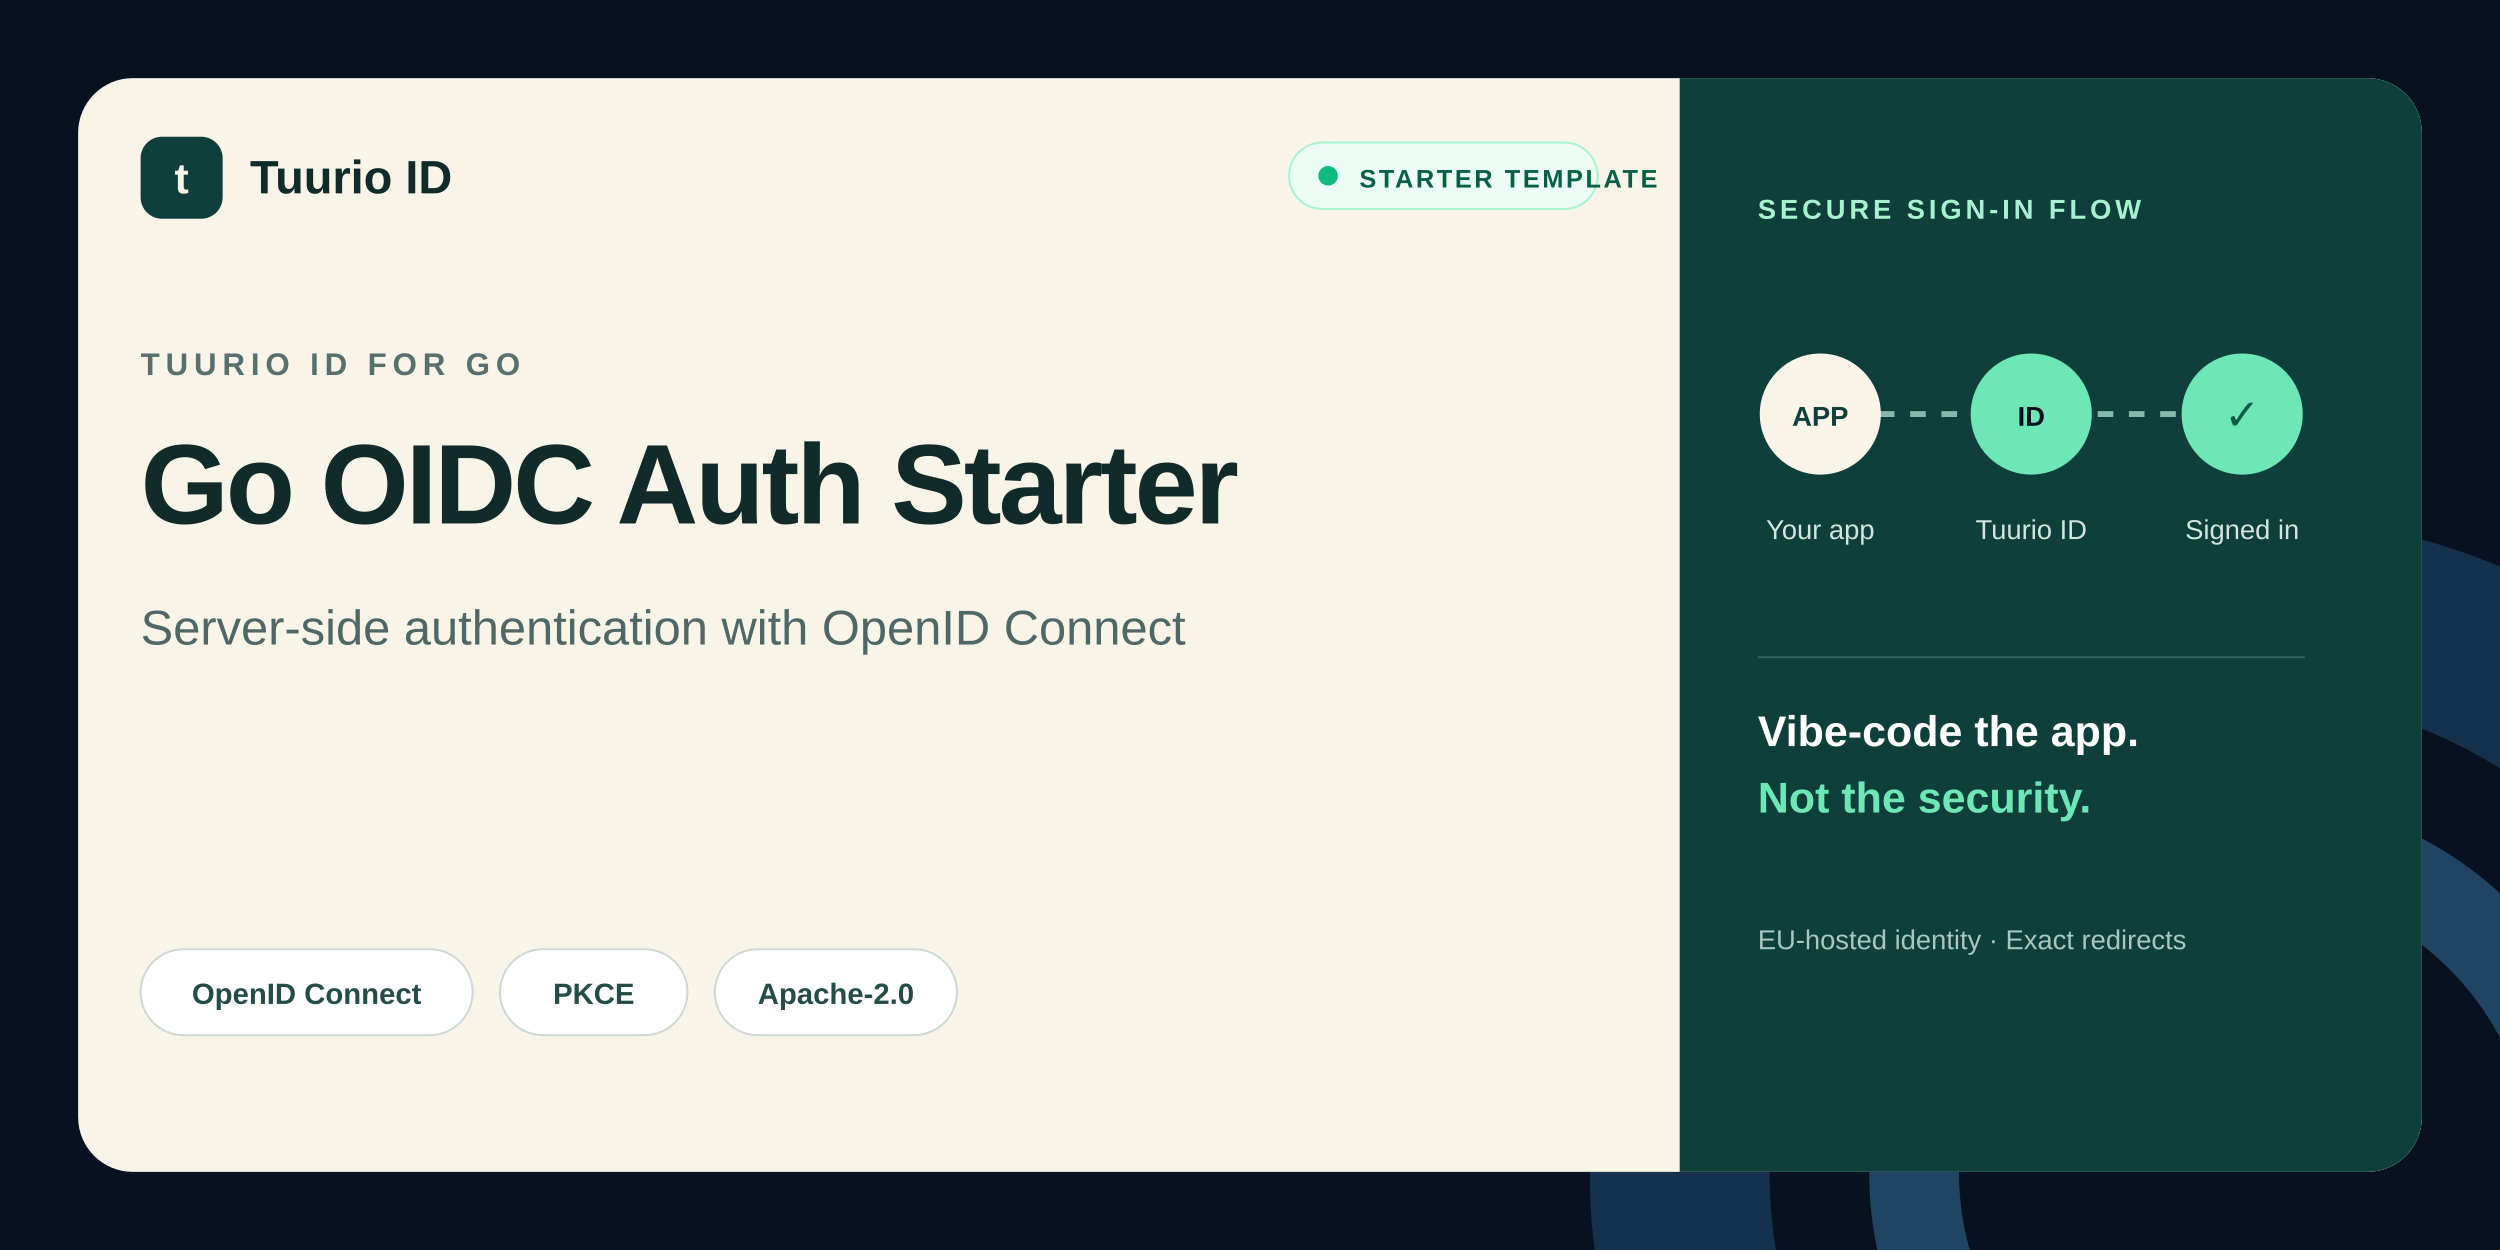
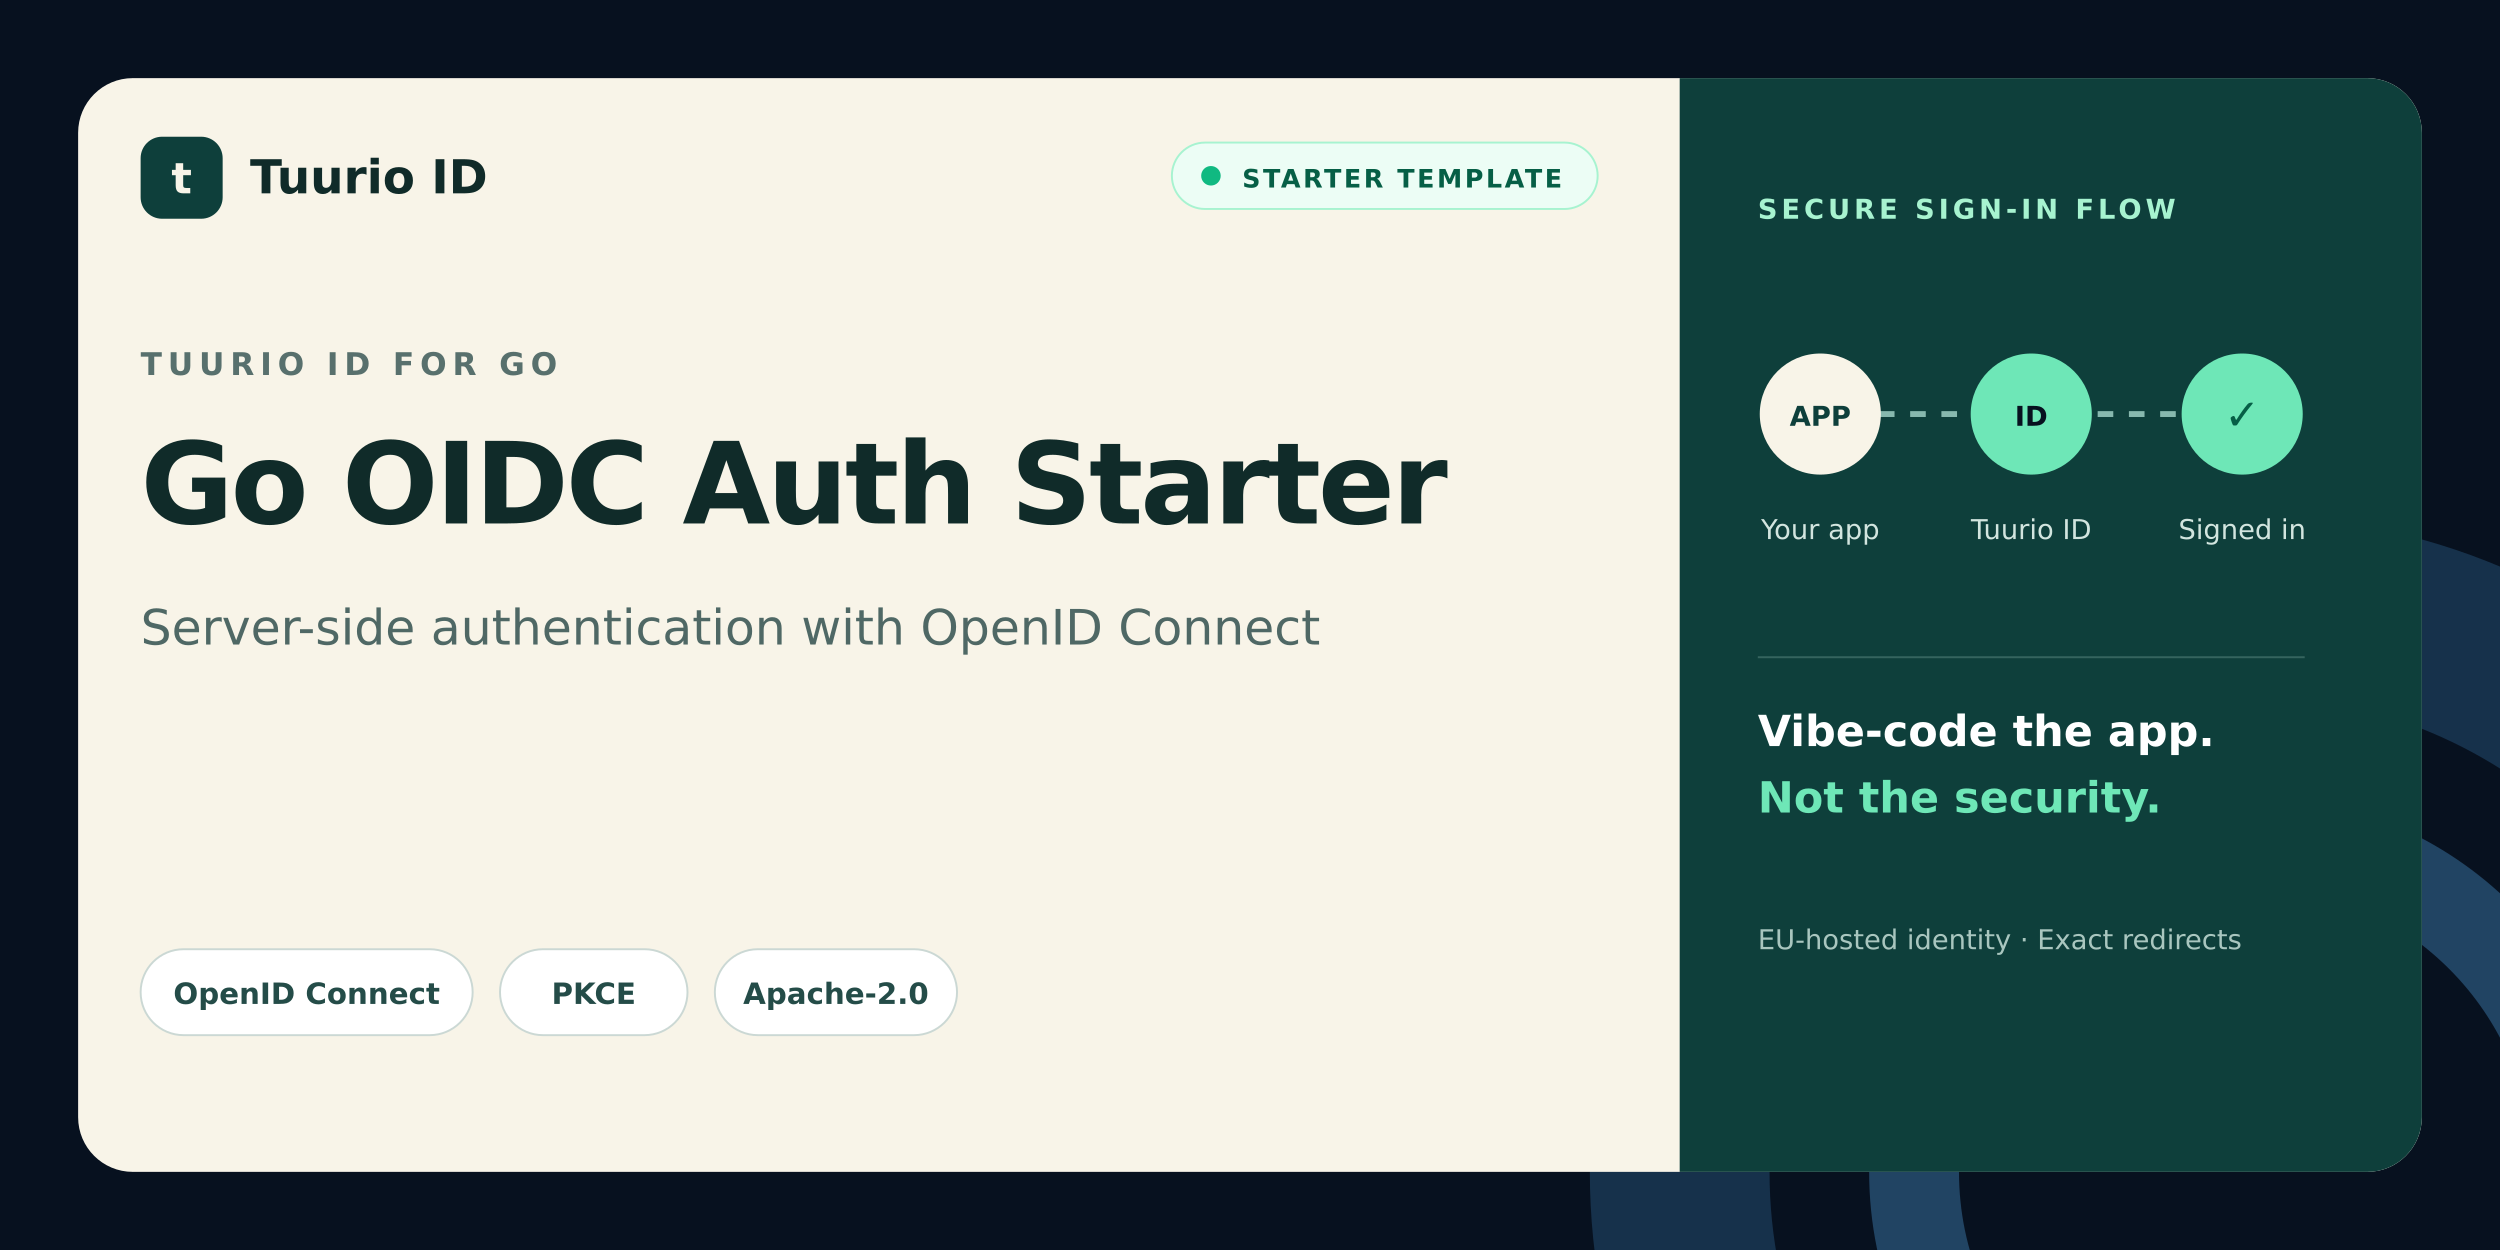
<svg xmlns="http://www.w3.org/2000/svg" width="1280" height="640" viewBox="0 0 1280 640">
  <rect width="1280" height="640" fill="#07111f" />
  <circle cx="1150" cy="600" r="290" fill="none" stroke="#16314b" stroke-width="92" />
  <circle cx="1150" cy="600" r="170" fill="none" stroke="#214463" stroke-width="46" />
  <rect x="40" y="40" width="1200" height="560" rx="28" fill="#f8f4e8" />
  <path d="M860 40h352a28 28 0 0 1 28 28v504a28 28 0 0 1-28 28H860z" fill="#0e3f3b" />
  <rect x="72" y="70" width="42" height="42" rx="11" fill="#0e3f3b" />
-   <text x="93" y="99" text-anchor="middle" fill="#f8f4e8" font-family="Arial, Helvetica, sans-serif" font-size="22" font-weight="700">t</text>
-   <text x="128" y="99" fill="#102b29" font-family="Arial, Helvetica, sans-serif" font-size="24" font-weight="700">Tuurio ID</text>
-   <rect x="660" y="73" width="158" height="34" rx="17" fill="#ecfdf5" stroke="#a7f3d0" />
-   <circle cx="680" cy="90" r="5" fill="#10b981" />
-   <text x="696" y="96" fill="#065f46" font-family="Arial, Helvetica, sans-serif" font-size="13" font-weight="700" letter-spacing="1.3">STARTER TEMPLATE</text>
-   <text x="72" y="192" fill="#58706d" font-family="Arial, Helvetica, sans-serif" font-size="16" font-weight="700" letter-spacing="3">TUURIO ID FOR GO</text>
-   <text x="72" y="268" fill="#102b29" font-family="Arial, Helvetica, sans-serif" font-size="58" font-weight="700" letter-spacing="-1.5">
+   <text x="93" y="99" text-anchor="middle" fill="#f8f4e8" font-family="DejaVu Sans, Arial, Helvetica, sans-serif" font-size="22" font-weight="700">t</text>
+   <text x="128" y="99" fill="#102b29" font-family="DejaVu Sans, Arial, Helvetica, sans-serif" font-size="24" font-weight="700">Tuurio ID</text>
+   <rect x="600" y="73" width="218" height="34" rx="17" fill="#ecfdf5" stroke="#a7f3d0" />
+   <circle cx="620" cy="90" r="5" fill="#10b981" />
+   <text x="636" y="96" fill="#065f46" font-family="DejaVu Sans, Arial, Helvetica, sans-serif" font-size="13" font-weight="700" letter-spacing="1.3">STARTER TEMPLATE</text>
+   <text x="72" y="192" fill="#58706d" font-family="DejaVu Sans, Arial, Helvetica, sans-serif" font-size="16" font-weight="700" letter-spacing="3">TUURIO ID FOR GO</text>
+   <text x="72" y="268" fill="#102b29" font-family="DejaVu Sans, Arial, Helvetica, sans-serif" font-size="58" font-weight="700" letter-spacing="-1.5">
    <tspan x="72" dy="0">Go OIDC Auth Starter</tspan>
  </text>
-   <text x="72" y="330" fill="#4f6865" font-family="Arial, Helvetica, sans-serif" font-size="25">Server-side authentication with OpenID Connect</text>
+   <text x="72" y="330" fill="#4f6865" font-family="DejaVu Sans, Arial, Helvetica, sans-serif" font-size="25">Server-side authentication with OpenID Connect</text>
  <g transform="translate(72 486)">
    <rect width="170" height="44" rx="22" fill="#ffffff" stroke="#cbd8d4" />
-     <text x="85" y="28" text-anchor="middle" fill="#244c48" font-family="Arial, Helvetica, sans-serif" font-size="15" font-weight="700">OpenID Connect</text>
+     <text x="85" y="28" text-anchor="middle" fill="#244c48" font-family="DejaVu Sans, Arial, Helvetica, sans-serif" font-size="15" font-weight="700">OpenID Connect</text>
    <rect x="184" width="96" height="44" rx="22" fill="#ffffff" stroke="#cbd8d4" />
-     <text x="232" y="28" text-anchor="middle" fill="#244c48" font-family="Arial, Helvetica, sans-serif" font-size="15" font-weight="700">PKCE</text>
+     <text x="232" y="28" text-anchor="middle" fill="#244c48" font-family="DejaVu Sans, Arial, Helvetica, sans-serif" font-size="15" font-weight="700">PKCE</text>
    <rect x="294" width="124" height="44" rx="22" fill="#ffffff" stroke="#cbd8d4" />
-     <text x="356" y="28" text-anchor="middle" fill="#244c48" font-family="Arial, Helvetica, sans-serif" font-size="15" font-weight="700">Apache-2.0</text>
+     <text x="356" y="28" text-anchor="middle" fill="#244c48" font-family="DejaVu Sans, Arial, Helvetica, sans-serif" font-size="15" font-weight="700">Apache-2.0</text>
  </g>
  <g transform="translate(900 112)">
-     <text x="0" y="0" fill="#a7f3d0" font-family="Arial, Helvetica, sans-serif" font-size="14" font-weight="700" letter-spacing="2">SECURE SIGN-IN FLOW</text>
+     <text x="0" y="0" fill="#a7f3d0" font-family="DejaVu Sans, Arial, Helvetica, sans-serif" font-size="14" font-weight="700" letter-spacing="2">SECURE SIGN-IN FLOW</text>
    <line x1="30" y1="100" x2="250" y2="100" stroke="#87b8ae" stroke-width="3" stroke-dasharray="8 8" />
    <circle cx="32" cy="100" r="31" fill="#f8f4e8" />
    <circle cx="140" cy="100" r="31" fill="#6ee7b7" />
    <circle cx="248" cy="100" r="31" fill="#6ee7b7" />
-     <text x="32" y="106" text-anchor="middle" fill="#0e3f3b" font-family="Arial, Helvetica, sans-serif" font-size="14" font-weight="700">APP</text>
-     <text x="140" y="106" text-anchor="middle" fill="#07111f" font-family="Arial, Helvetica, sans-serif" font-size="14" font-weight="700">ID</text>
-     <text x="248" y="108" text-anchor="middle" fill="#065f46" font-family="Arial, Helvetica, sans-serif" font-size="22" font-weight="700">✓</text>
-     <text x="32" y="164" text-anchor="middle" fill="#d2e5df" font-family="Arial, Helvetica, sans-serif" font-size="14">Your app</text>
-     <text x="140" y="164" text-anchor="middle" fill="#d2e5df" font-family="Arial, Helvetica, sans-serif" font-size="14">Tuurio ID</text>
-     <text x="248" y="164" text-anchor="middle" fill="#d2e5df" font-family="Arial, Helvetica, sans-serif" font-size="14">Signed in</text>
+     <text x="32" y="106" text-anchor="middle" fill="#0e3f3b" font-family="DejaVu Sans, Arial, Helvetica, sans-serif" font-size="14" font-weight="700">APP</text>
+     <text x="140" y="106" text-anchor="middle" fill="#07111f" font-family="DejaVu Sans, Arial, Helvetica, sans-serif" font-size="14" font-weight="700">ID</text>
+     <text x="248" y="108" text-anchor="middle" fill="#065f46" font-family="DejaVu Sans, Arial, Helvetica, sans-serif" font-size="22" font-weight="700">✓</text>
+     <text x="32" y="164" text-anchor="middle" fill="#d2e5df" font-family="DejaVu Sans, Arial, Helvetica, sans-serif" font-size="14">Your app</text>
+     <text x="140" y="164" text-anchor="middle" fill="#d2e5df" font-family="DejaVu Sans, Arial, Helvetica, sans-serif" font-size="14">Tuurio ID</text>
+     <text x="248" y="164" text-anchor="middle" fill="#d2e5df" font-family="DejaVu Sans, Arial, Helvetica, sans-serif" font-size="14">Signed in</text>
    <rect x="0" y="224" width="280" height="1" fill="#35645e" />
-     <text x="0" y="270" fill="#ffffff" font-family="Arial, Helvetica, sans-serif" font-size="22" font-weight="700">Vibe-code the app.</text>
-     <text x="0" y="304" fill="#6ee7b7" font-family="Arial, Helvetica, sans-serif" font-size="22" font-weight="700">Not the security.</text>
-     <text x="0" y="374" fill="#a9c6bf" font-family="Arial, Helvetica, sans-serif" font-size="14">EU-hosted identity · Exact redirects</text>
+     <text x="0" y="270" fill="#ffffff" font-family="DejaVu Sans, Arial, Helvetica, sans-serif" font-size="22" font-weight="700">Vibe-code the app.</text>
+     <text x="0" y="304" fill="#6ee7b7" font-family="DejaVu Sans, Arial, Helvetica, sans-serif" font-size="22" font-weight="700">Not the security.</text>
+     <text x="0" y="374" fill="#a9c6bf" font-family="DejaVu Sans, Arial, Helvetica, sans-serif" font-size="14">EU-hosted identity · Exact redirects</text>
  </g>
</svg>
